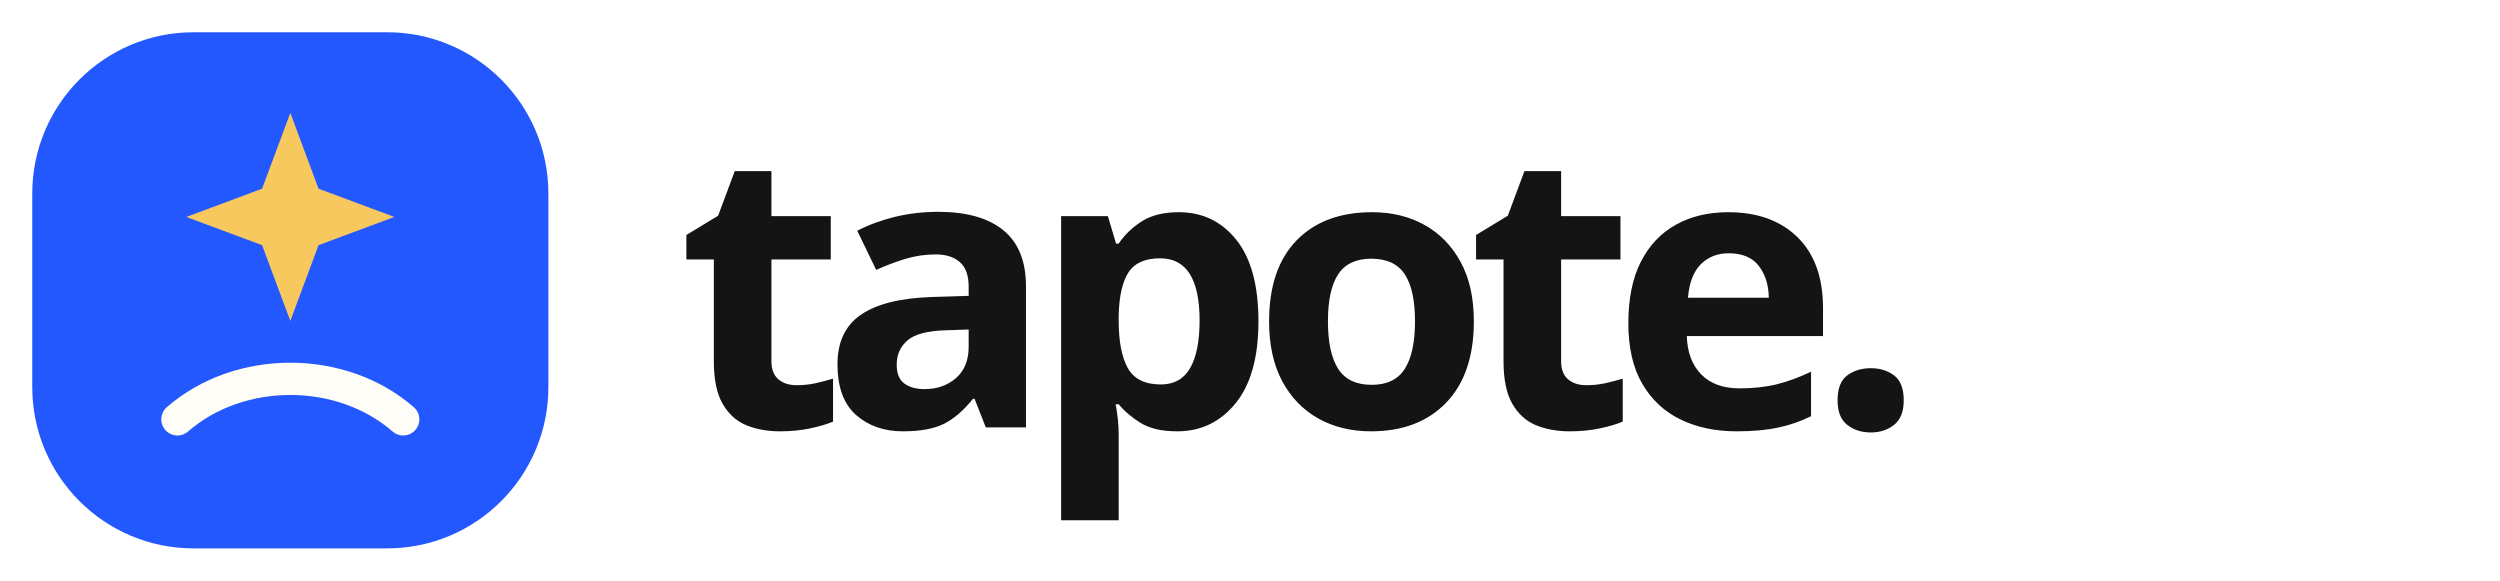
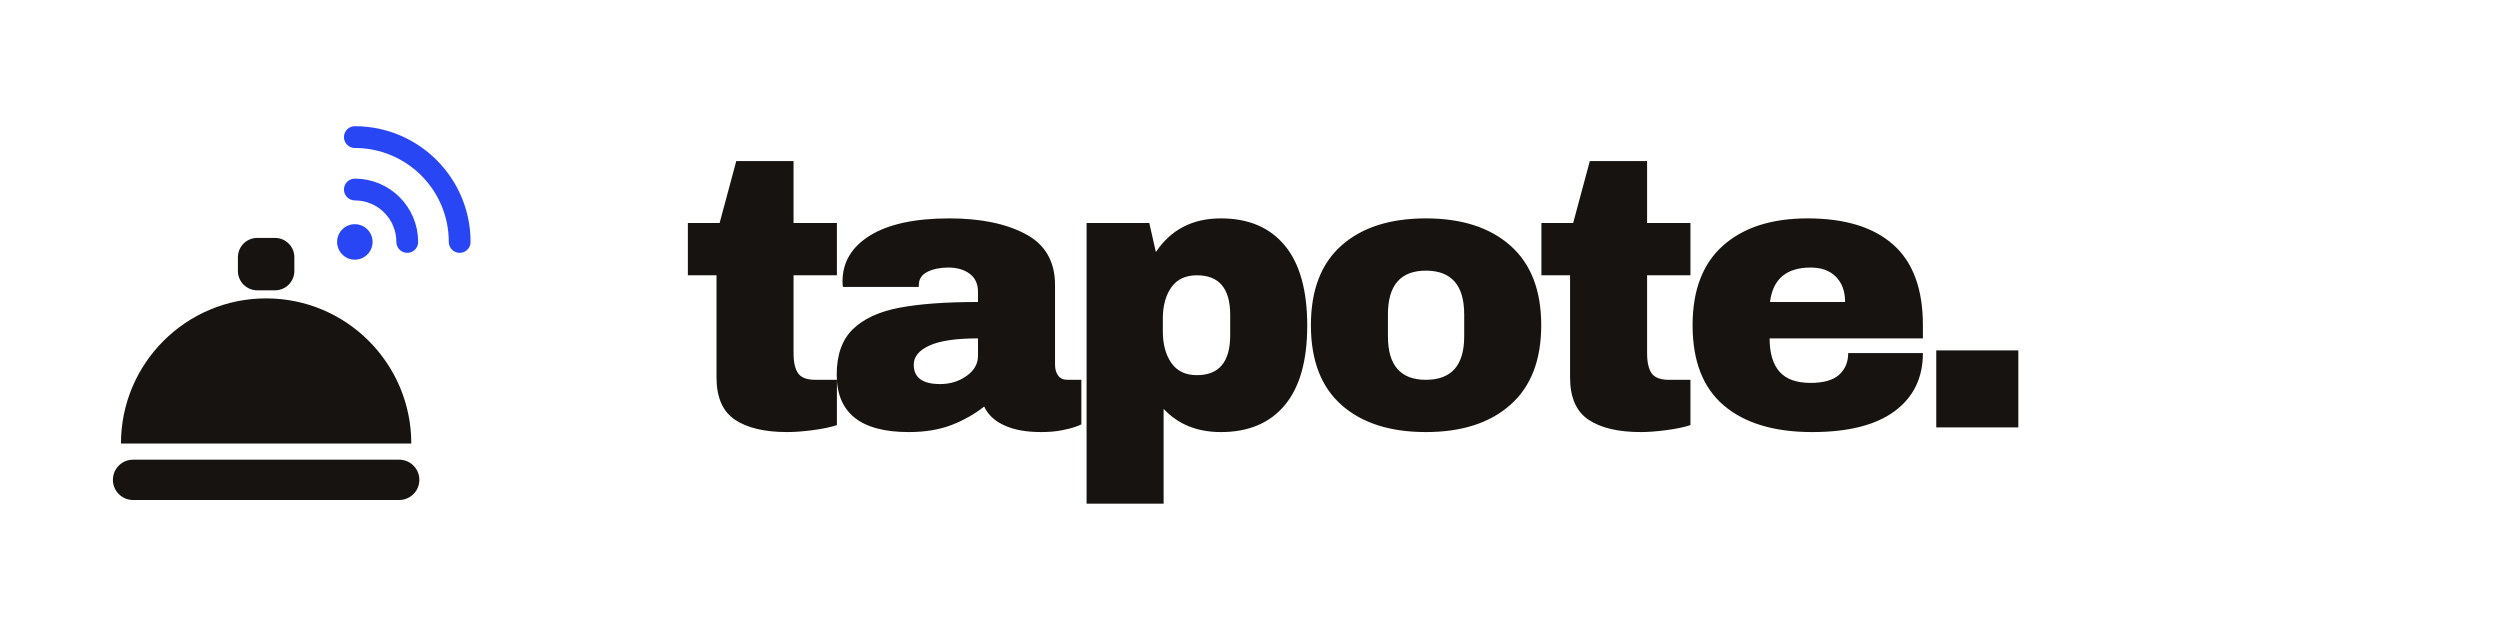
- <svg xmlns="http://www.w3.org/2000/svg" viewBox="0 0 310 72" role="img" aria-labelledby="title">
-   <rect x="4" y="4" width="64" height="64" rx="20" fill="#2458FF" />
-   <path d="M36 14l3.5 9.4 9.4 3.5-9.4 3.5-3.5 9.4-3.5-9.4-9.4-3.5 9.4-3.5L36 14Z" fill="#F7C85D" />
-   <path d="M22 52c7.7-6.7 20.3-6.7 28 0" fill="none" stroke="#FFFDF8" stroke-width="4" stroke-linecap="round" />
-   <text x="84" y="53" fill="#141414" font-family="Archivo Black, Arial Black, sans-serif" font-size="48" font-weight="900" letter-spacing="-3">tapote.</text>
+ <svg xmlns="http://www.w3.org/2000/svg" viewBox="0 0 310 78" role="img" aria-labelledby="title">
+   <g transform="translate(4 4)">
+     <rect x="10" y="53" width="38" height="5" rx="2.5" fill="#161310" />
+     <path d="M11 51a18 18 0 0 1 36 0Z" fill="#161310" />
+     <rect x="25.5" y="25.5" width="7" height="6.5" rx="2.4" fill="#161310" />
+     <circle cx="40" cy="26" r="2.2" fill="#2946F5" />
+     <path d="M40 19.5a6.5 6.5 0 0 1 6.5 6.5M40 13a13 13 0 0 1 13 13" fill="none" stroke="#2946F5" stroke-width="2.7" stroke-linecap="round" />
+   </g>
+   <path d="M103.776 27.656V34.136H98.4V43.784Q98.4 45.512 98.976 46.304Q99.552 47.096 101.088 47.096H103.776V52.712Q102.624 53.096 100.8 53.336Q98.976 53.576 97.632 53.576Q93.408 53.576 91.128 52.04Q88.848 50.504 88.848 46.808V34.136H85.296V27.656H89.232L91.296 19.976H98.4V27.656Z M130.824 35.336V45.224Q130.824 46.04 131.208 46.568Q131.592 47.096 132.36 47.096H134.088V52.616Q133.944 52.712 133.344 52.928Q132.744 53.144 131.64 53.36Q130.536 53.576 129.096 53.576Q126.312 53.576 124.512 52.736Q122.712 51.896 122.04 50.408Q120.216 51.848 117.96 52.712Q115.704 53.576 112.68 53.576Q103.752 53.576 103.752 46.472Q103.752 42.776 105.744 40.832Q107.736 38.888 111.48 38.168Q115.224 37.448 121.272 37.448V36.2Q121.272 34.712 120.24 33.944Q119.208 33.176 117.576 33.176Q116.088 33.176 115.008 33.704Q113.928 34.232 113.928 35.384V35.576H104.52Q104.472 35.336 104.472 34.904Q104.472 31.304 107.904 29.192Q111.336 27.08 117.72 27.08Q123.528 27.08 127.176 29.024Q130.824 30.968 130.824 35.336ZM113.304 45.224Q113.304 47.624 116.568 47.624Q118.44 47.624 119.856 46.616Q121.272 45.608 121.272 44.12V41.96Q117.192 41.96 115.248 42.848Q113.304 43.736 113.304 45.224Z M162.096 40.376Q162.096 46.904 159.312 50.24Q156.528 53.576 151.392 53.576Q146.976 53.576 144.288 50.696V62.456H134.736V27.656H142.512L143.328 31.256Q146.112 27.08 151.392 27.08Q156.528 27.08 159.312 30.44Q162.096 33.8 162.096 40.376ZM144.192 39.512V41.096Q144.192 43.496 145.248 45.008Q146.304 46.52 148.416 46.52Q152.544 46.52 152.544 41.576V39.032Q152.544 34.136 148.416 34.136Q146.304 34.136 145.248 35.624Q144.192 37.112 144.192 39.512Z M191.112 40.328Q191.112 46.808 187.296 50.192Q183.48 53.576 176.808 53.576Q170.136 53.576 166.344 50.216Q162.552 46.856 162.552 40.328Q162.552 33.8 166.344 30.44Q170.136 27.08 176.808 27.08Q183.48 27.08 187.296 30.464Q191.112 33.848 191.112 40.328ZM172.104 38.984V41.72Q172.104 47.096 176.808 47.096Q181.56 47.096 181.56 41.72V38.984Q181.56 33.56 176.808 33.56Q172.104 33.56 172.104 38.984Z M209.616 27.656V34.136H204.24V43.784Q204.24 45.512 204.816 46.304Q205.392 47.096 206.928 47.096H209.616V52.712Q208.464 53.096 206.64 53.336Q204.816 53.576 203.472 53.576Q199.248 53.576 196.968 52.04Q194.688 50.504 194.688 46.808V34.136H191.136V27.656H195.072L197.136 19.976H204.24V27.656Z M238.44 40.328V41.96H219.432Q219.432 44.696 220.656 46.088Q221.88 47.48 224.52 47.48Q226.92 47.48 228.048 46.472Q229.176 45.464 229.176 43.784H238.44Q238.44 48.392 234.936 50.984Q231.432 53.576 224.712 53.576Q217.656 53.576 213.768 50.288Q209.88 47.0 209.88 40.328Q209.88 33.8 213.672 30.44Q217.464 27.08 224.136 27.08Q231.096 27.08 234.768 30.344Q238.44 33.608 238.44 40.328ZM219.48 37.448H228.792Q228.792 35.48 227.664 34.328Q226.536 33.176 224.52 33.176Q220.008 33.176 219.48 37.448Z M240.096 53.0V43.448H250.272V53.0Z" fill="#161310" />
</svg>
